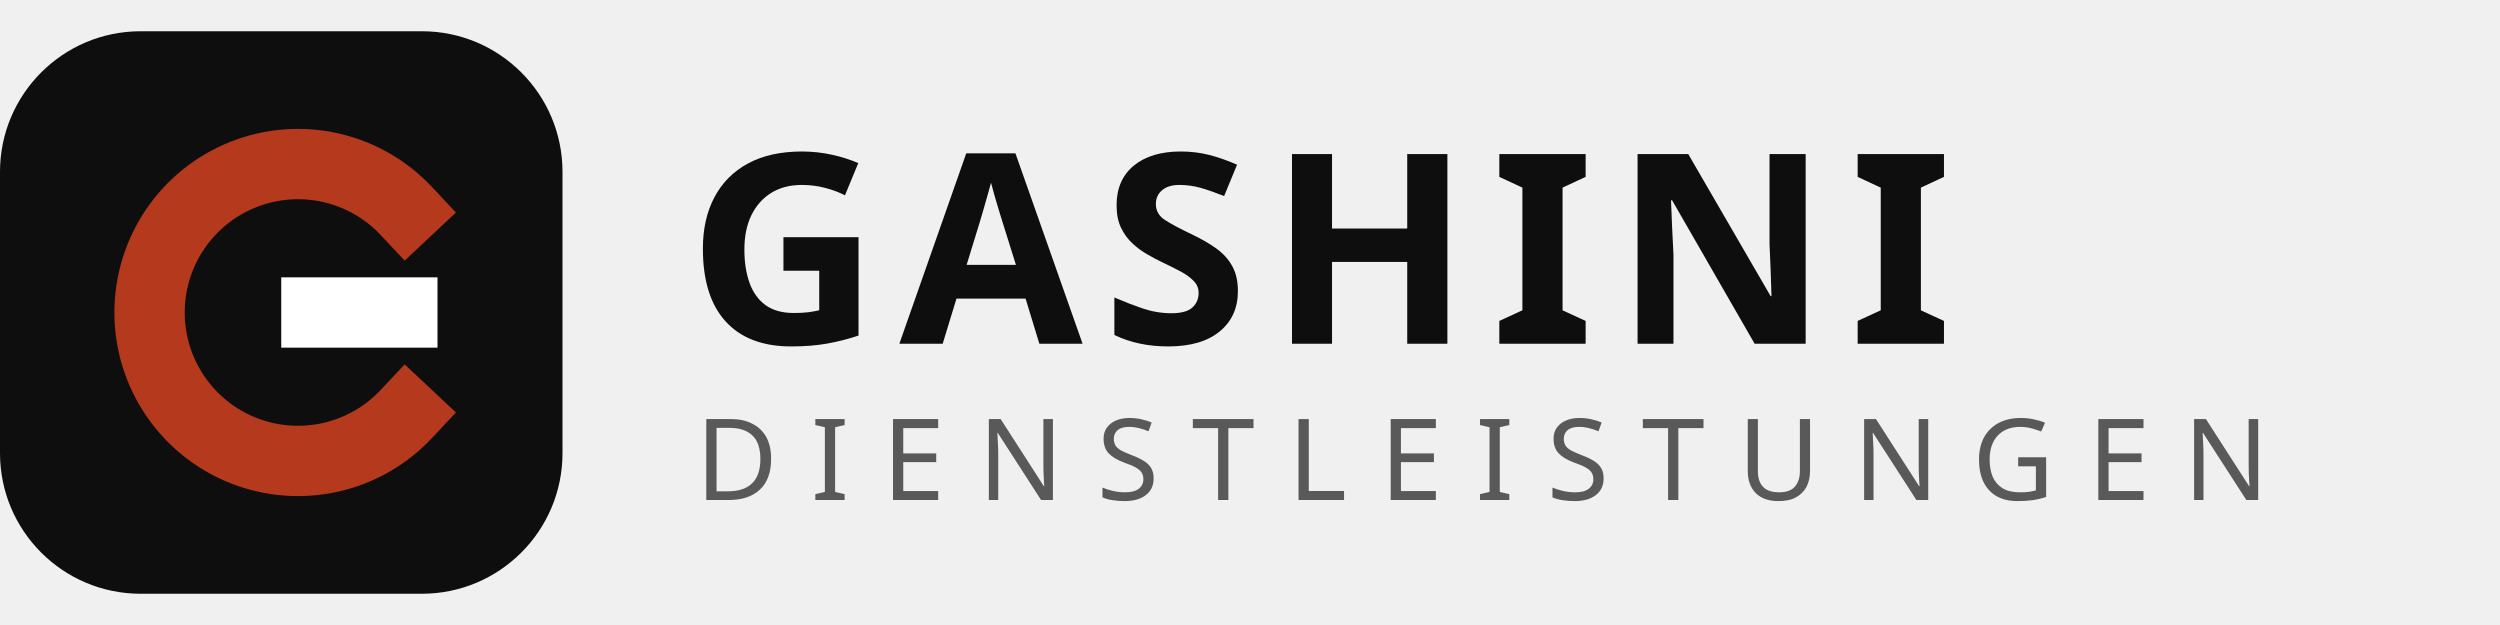
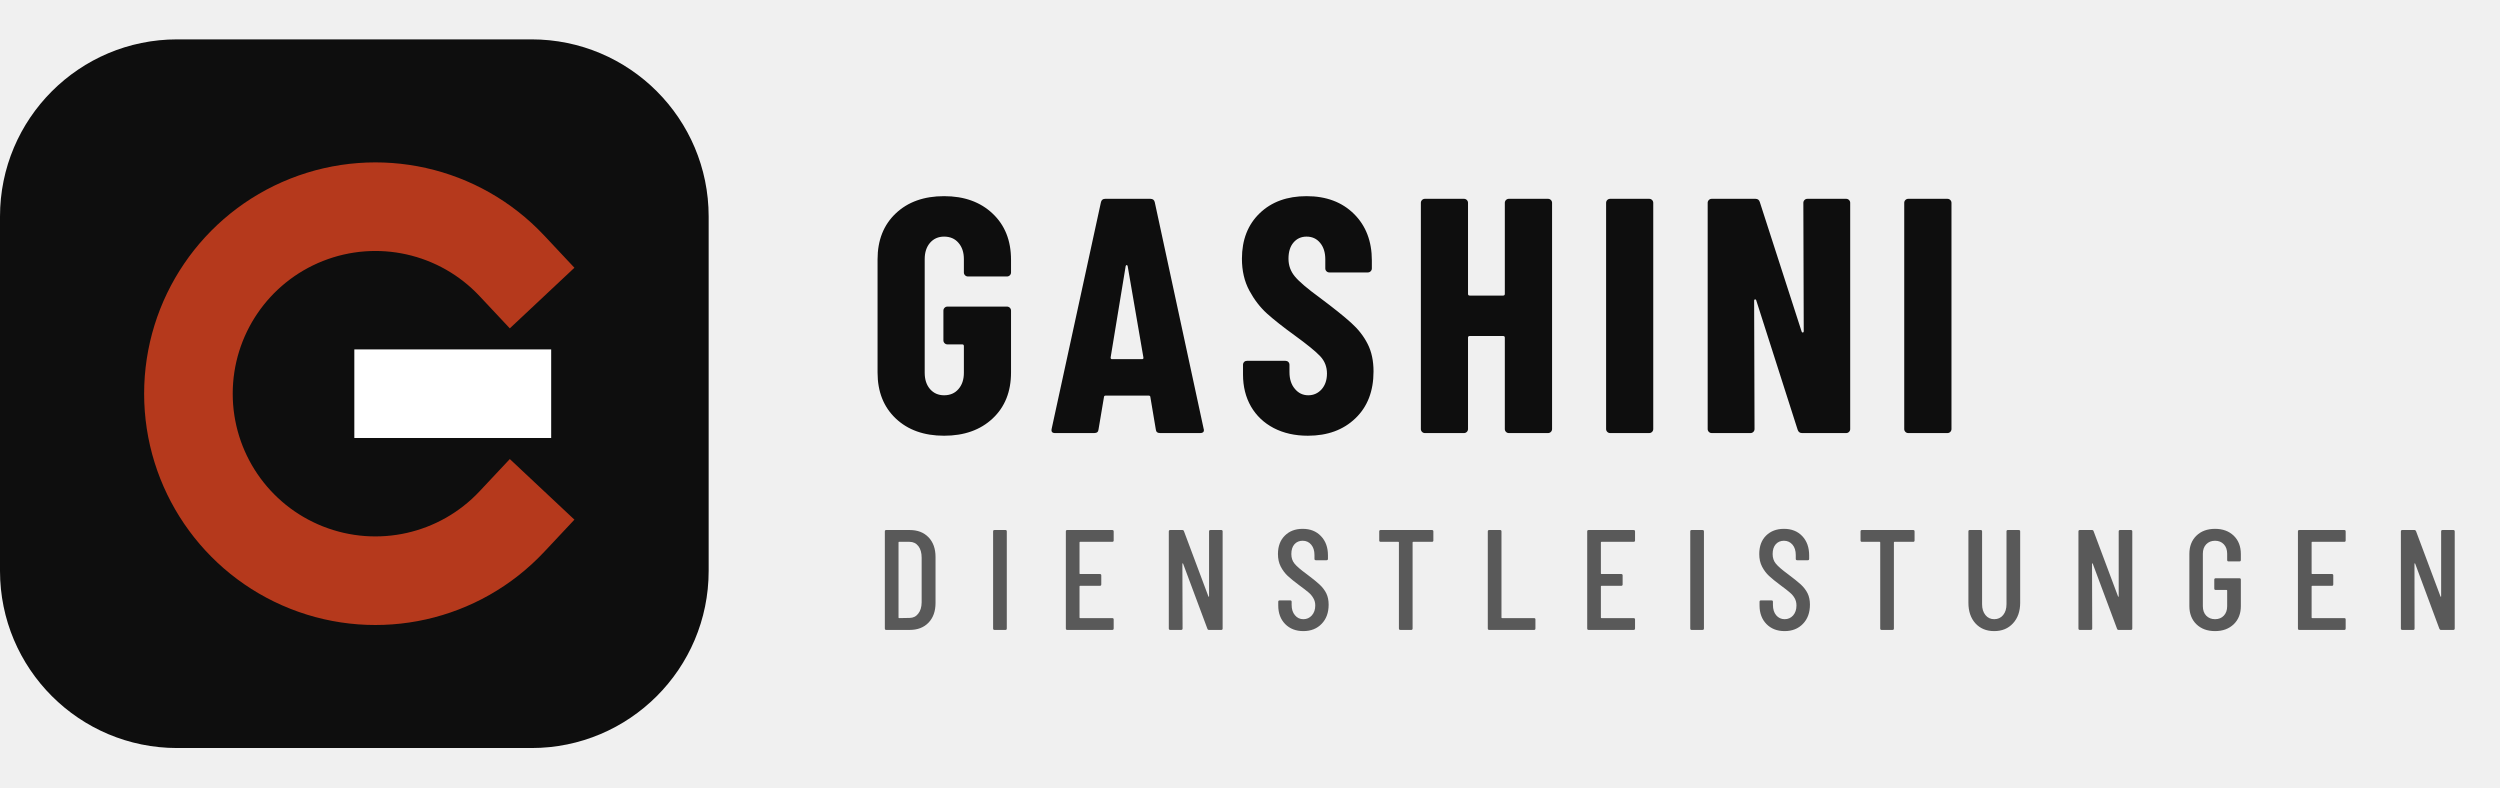
- <svg xmlns="http://www.w3.org/2000/svg" viewBox="0 0 320 80" width="320" height="80" role="img" aria-label="Gashini Dienstleistungen">
-   <g>
-     <rect x="0" y="4" width="72" height="72" rx="18" fill="#0E0E0E" />
-     <path d="M52 27a19 19 0 1 0 0 26" fill="none" stroke="#B5391C" stroke-width="9" stroke-linecap="square" />
-     <rect x="36" y="35.5" width="20" height="9" fill="#FFFFFF" />
-   </g>
-   <g fill="#0E0E0E" font-family="Barlow Condensed, Oswald, Arial Narrow, sans-serif">
-     <text x="88" y="44" font-size="34" font-weight="700" letter-spacing="2.5">GASHINI</text>
-     <text x="89" y="64" font-size="14.5" font-weight="500" letter-spacing="4.2" fill="#595959">DIENSTLEISTUNGEN</text>
-   </g>
+ <svg xmlns="http://www.w3.org/2000/svg" viewBox="0 0 254 80" width="254" height="80" role="img" aria-label="Gashini Dienstleistungen">
+   <rect x="0" y="4" width="72" height="72" rx="18" fill="#0E0E0E" />
+   <path d="M52 27a19 19 0 1 0 0 26" fill="none" stroke="#B5391C" stroke-width="9" stroke-linecap="square" />
+   <rect x="36" y="35.5" width="20" height="9" fill="#FFFFFF" />
+   <path fill="#0E0E0E" d="M89.16 37.85V26.35Q89.16 23.43 91.01 21.68Q92.86 19.93 95.92 19.93Q98.98 19.93 100.85 21.7Q102.72 23.46 102.72 26.39V27.68Q102.72 27.85 102.6 27.97Q102.48 28.09 102.31 28.09H98.34Q98.17 28.09 98.05 27.97Q97.93 27.85 97.93 27.68V26.32Q97.93 25.3 97.38 24.67Q96.84 24.04 95.92 24.04Q95.04 24.04 94.49 24.67Q93.95 25.3 93.95 26.32V37.88Q93.95 38.9 94.49 39.53Q95.04 40.16 95.92 40.16Q96.84 40.16 97.38 39.53Q97.93 38.9 97.93 37.88V35.16Q97.93 34.99 97.76 34.99H96.26Q96.09 34.99 95.97 34.87Q95.85 34.75 95.85 34.58V31.56Q95.85 31.39 95.97 31.27Q96.09 31.15 96.26 31.15H102.31Q102.48 31.15 102.6 31.27Q102.72 31.39 102.72 31.56V37.85Q102.72 40.77 100.85 42.52Q98.98 44.27 95.92 44.27Q92.86 44.27 91.01 42.52Q89.16 40.77 89.16 37.85ZM117.43 43.63 116.88 40.36Q116.88 40.19 116.68 40.19H112.36Q112.16 40.19 112.16 40.36L111.61 43.63Q111.58 44 111.17 44H107.19Q106.75 44 106.85 43.56L111.85 20.57Q111.92 20.2 112.29 20.2H116.88Q117.26 20.2 117.33 20.57L122.29 43.56L122.32 43.69Q122.32 44 121.95 44H117.87Q117.46 44 117.43 43.63ZM112.97 36.49H116.03Q116.2 36.49 116.17 36.32L114.57 27.03Q114.54 26.93 114.47 26.93Q114.4 26.93 114.37 27.03L112.84 36.32Q112.84 36.49 112.97 36.49ZM126.29 38.05V37.06Q126.29 36.89 126.41 36.77Q126.52 36.66 126.69 36.66H130.6Q130.77 36.66 130.89 36.77Q131.01 36.89 131.01 37.06V37.81Q131.01 38.87 131.56 39.51Q132.1 40.16 132.92 40.16Q133.73 40.16 134.28 39.55Q134.82 38.93 134.82 37.95Q134.82 36.93 134.14 36.2Q133.46 35.47 131.49 34.04Q129.79 32.81 128.73 31.86Q127.68 30.91 126.93 29.52Q126.18 28.12 126.18 26.29Q126.18 23.4 127.99 21.66Q129.79 19.93 132.75 19.93Q135.74 19.93 137.56 21.73Q139.38 23.53 139.38 26.46V27.27Q139.38 27.44 139.26 27.56Q139.14 27.68 138.97 27.68H135.06Q134.89 27.68 134.77 27.56Q134.65 27.44 134.65 27.27V26.35Q134.65 25.3 134.12 24.67Q133.6 24.04 132.75 24.04Q131.93 24.04 131.42 24.64Q130.91 25.23 130.91 26.29Q130.91 27.31 131.56 28.09Q132.2 28.87 134.11 30.26Q136.21 31.83 137.28 32.8Q138.36 33.77 138.95 34.94Q139.55 36.11 139.55 37.74Q139.55 40.74 137.71 42.5Q135.87 44.27 132.88 44.27Q130.91 44.27 129.41 43.49Q127.92 42.71 127.1 41.3Q126.29 39.89 126.29 38.05ZM153.3 20.2H157.28Q157.45 20.2 157.57 20.32Q157.69 20.44 157.69 20.61V43.59Q157.69 43.76 157.57 43.88Q157.45 44 157.28 44H153.3Q153.13 44 153.01 43.88Q152.89 43.76 152.89 43.59V34.31Q152.89 34.14 152.72 34.14H149.32Q149.15 34.14 149.15 34.31V43.59Q149.15 43.76 149.03 43.88Q148.91 44 148.74 44H144.77Q144.6 44 144.48 43.88Q144.36 43.76 144.36 43.59V20.61Q144.36 20.44 144.48 20.32Q144.6 20.2 144.77 20.2H148.74Q148.91 20.2 149.03 20.32Q149.15 20.44 149.15 20.61V29.86Q149.15 30.03 149.32 30.03H152.72Q152.89 30.03 152.89 29.86V20.61Q152.89 20.44 153.01 20.32Q153.13 20.2 153.3 20.2ZM163.18 43.59V20.61Q163.18 20.44 163.3 20.32Q163.42 20.2 163.59 20.2H167.56Q167.73 20.2 167.85 20.32Q167.97 20.44 167.97 20.61V43.59Q167.97 43.76 167.85 43.88Q167.73 44 167.56 44H163.59Q163.42 44 163.3 43.88Q163.18 43.76 163.18 43.59ZM183.63 20.2H187.57Q187.74 20.2 187.86 20.32Q187.98 20.44 187.98 20.61V43.59Q187.98 43.76 187.86 43.88Q187.74 44 187.57 44H183.09Q182.75 44 182.64 43.66L178.43 30.5Q178.39 30.4 178.31 30.42Q178.22 30.43 178.22 30.54L178.26 43.59Q178.26 43.76 178.14 43.88Q178.02 44 177.85 44H173.91Q173.74 44 173.62 43.88Q173.5 43.76 173.5 43.59V20.61Q173.5 20.44 173.62 20.32Q173.74 20.2 173.91 20.2H178.36Q178.7 20.2 178.8 20.54L183.05 33.7Q183.09 33.8 183.17 33.78Q183.26 33.77 183.26 33.66L183.22 20.61Q183.22 20.44 183.34 20.32Q183.46 20.2 183.63 20.2ZM193.47 43.59V20.61Q193.47 20.44 193.59 20.32Q193.71 20.2 193.88 20.2H197.86Q198.03 20.2 198.15 20.32Q198.27 20.44 198.27 20.61V43.59Q198.27 43.76 198.15 43.88Q198.03 44 197.86 44H193.88Q193.71 44 193.59 43.88Q193.47 43.76 193.47 43.59Z" />
+   <path fill="#595959" d="M89.9 63.85V53.99Q89.9 53.85 90.04 53.85H92.42Q93.63 53.85 94.34 54.59Q95.05 55.33 95.05 56.59V61.26Q95.05 62.52 94.34 63.26Q93.63 64 92.42 64H90.04Q89.9 64 89.9 63.85ZM91.35 62.8 92.41 62.78Q92.96 62.78 93.29 62.35Q93.63 61.93 93.64 61.19V56.66Q93.64 55.92 93.31 55.49Q92.97 55.05 92.41 55.05H91.35Q91.29 55.05 91.29 55.11V62.74Q91.29 62.8 91.35 62.8ZM100.9 63.85V53.99Q100.9 53.85 101.04 53.85H102.15Q102.29 53.85 102.29 53.99V63.85Q102.29 64 102.15 64H101.04Q100.9 64 100.9 63.85ZM113 55.05H109.74Q109.68 55.05 109.68 55.11V58.26Q109.68 58.32 109.74 58.32H111.74Q111.89 58.32 111.89 58.46V59.37Q111.89 59.52 111.74 59.52H109.74Q109.68 59.52 109.68 59.58V62.74Q109.68 62.8 109.74 62.8H113Q113.15 62.8 113.15 62.94V63.85Q113.15 64 113 64H108.43Q108.29 64 108.29 63.85V53.99Q108.29 53.85 108.43 53.85H113Q113.15 53.85 113.15 53.99V54.91Q113.15 55.05 113 55.05ZM122.99 53.85H124.08Q124.22 53.85 124.22 53.99V63.85Q124.22 64 124.08 64H122.83Q122.71 64 122.67 63.88L120.2 57.26Q120.19 57.23 120.16 57.24Q120.13 57.24 120.13 57.27L120.15 63.85Q120.15 64 120 64H118.9Q118.75 64 118.75 63.85V53.99Q118.75 53.85 118.9 53.85H120.13Q120.25 53.85 120.29 53.97L122.77 60.59Q122.78 60.64 122.81 60.63Q122.84 60.62 122.84 60.58V53.99Q122.84 53.85 122.99 53.85ZM129.87 61.52V61.14Q129.87 61 130.02 61H131.09Q131.23 61 131.23 61.14V61.45Q131.23 62.12 131.57 62.51Q131.9 62.91 132.42 62.91Q132.94 62.91 133.28 62.53Q133.63 62.14 133.63 61.52Q133.63 61.1 133.44 60.78Q133.26 60.46 132.97 60.21Q132.67 59.95 132 59.46Q131.26 58.91 130.84 58.52Q130.42 58.13 130.13 57.58Q129.84 57.03 129.84 56.29Q129.84 55.11 130.54 54.42Q131.23 53.73 132.35 53.73Q133.51 53.73 134.21 54.47Q134.92 55.21 134.92 56.42V56.78Q134.92 56.92 134.77 56.92H133.7Q133.55 56.92 133.55 56.78V56.39Q133.55 55.73 133.22 55.34Q132.89 54.94 132.35 54.94Q131.84 54.94 131.52 55.29Q131.2 55.65 131.2 56.29Q131.2 56.87 131.52 57.26Q131.84 57.66 132.76 58.33Q133.63 58.98 134.07 59.39Q134.51 59.8 134.75 60.28Q134.99 60.77 134.99 61.43Q134.99 62.65 134.28 63.38Q133.57 64.12 132.42 64.12Q131.28 64.12 130.57 63.4Q129.87 62.68 129.87 61.52ZM145.63 53.99V54.91Q145.63 55.05 145.48 55.05H143.58Q143.52 55.05 143.52 55.11V63.85Q143.52 64 143.38 64H142.28Q142.13 64 142.13 63.85V55.11Q142.13 55.05 142.07 55.05H140.28Q140.13 55.05 140.13 54.91V53.99Q140.13 53.85 140.28 53.85H145.48Q145.63 53.85 145.63 53.99ZM151.16 63.85V53.99Q151.16 53.85 151.31 53.85H152.41Q152.55 53.85 152.55 53.99V62.74Q152.55 62.8 152.61 62.8H155.86Q156 62.8 156 62.94V63.85Q156 64 155.86 64H151.31Q151.16 64 151.16 63.85ZM165.97 55.05H162.71Q162.65 55.05 162.65 55.11V58.26Q162.65 58.32 162.71 58.32H164.71Q164.86 58.32 164.86 58.46V59.37Q164.86 59.52 164.71 59.52H162.71Q162.65 59.52 162.65 59.58V62.74Q162.65 62.8 162.71 62.8H165.97Q166.12 62.8 166.12 62.94V63.85Q166.12 64 165.97 64H161.41Q161.26 64 161.26 63.85V53.99Q161.26 53.85 161.41 53.85H165.97Q166.12 53.85 166.12 53.99V54.91Q166.12 55.05 165.97 55.05ZM171.73 63.85V53.99Q171.73 53.85 171.87 53.85H172.97Q173.12 53.85 173.12 53.99V63.85Q173.12 64 172.97 64H171.87Q171.73 64 171.73 63.85ZM178.77 61.52V61.14Q178.77 61 178.91 61H179.99Q180.13 61 180.13 61.14V61.45Q180.13 62.12 180.46 62.51Q180.8 62.91 181.32 62.91Q181.84 62.91 182.18 62.53Q182.52 62.14 182.52 61.52Q182.52 61.1 182.34 60.78Q182.16 60.46 181.86 60.21Q181.57 59.95 180.9 59.46Q180.16 58.91 179.74 58.52Q179.32 58.13 179.03 57.58Q178.74 57.03 178.74 56.29Q178.74 55.11 179.43 54.42Q180.13 53.73 181.25 53.73Q182.41 53.73 183.11 54.47Q183.81 55.21 183.81 56.42V56.78Q183.81 56.92 183.67 56.92H182.6Q182.45 56.92 182.45 56.78V56.39Q182.45 55.73 182.12 55.34Q181.78 54.94 181.25 54.94Q180.74 54.94 180.42 55.29Q180.1 55.65 180.1 56.29Q180.1 56.87 180.42 57.26Q180.74 57.66 181.65 58.33Q182.52 58.98 182.97 59.39Q183.41 59.8 183.65 60.28Q183.89 60.77 183.89 61.43Q183.89 62.65 183.18 63.38Q182.47 64.12 181.32 64.12Q180.17 64.12 179.47 63.4Q178.77 62.68 178.77 61.52ZM194.52 53.99V54.91Q194.52 55.05 194.38 55.05H192.48Q192.42 55.05 192.42 55.11V63.85Q192.42 64 192.28 64H191.17Q191.03 64 191.03 63.85V55.11Q191.03 55.05 190.97 55.05H189.17Q189.03 55.05 189.03 54.91V53.99Q189.03 53.85 189.17 53.85H194.38Q194.52 53.85 194.52 53.99ZM199.99 61.24V53.99Q199.99 53.85 200.13 53.85H201.23Q201.38 53.85 201.38 53.99V61.39Q201.38 62.07 201.72 62.49Q202.06 62.91 202.61 62.91Q203.18 62.91 203.52 62.49Q203.86 62.07 203.86 61.39V53.99Q203.86 53.85 204 53.85H205.1Q205.25 53.85 205.25 53.99V61.24Q205.25 62.54 204.52 63.33Q203.8 64.12 202.61 64.12Q201.42 64.12 200.7 63.33Q199.99 62.54 199.99 61.24ZM215.41 53.85H216.5Q216.64 53.85 216.64 53.99V63.85Q216.64 64 216.5 64H215.25Q215.13 64 215.09 63.88L212.62 57.26Q212.61 57.23 212.58 57.24Q212.55 57.24 212.55 57.27L212.57 63.85Q212.57 64 212.42 64H211.32Q211.17 64 211.17 63.85V53.99Q211.17 53.85 211.32 53.85H212.55Q212.67 53.85 212.71 53.97L215.19 60.59Q215.21 60.64 215.23 60.63Q215.26 60.62 215.26 60.58V53.99Q215.26 53.85 215.41 53.85ZM222.44 61.58V56.27Q222.44 55.13 223.15 54.43Q223.87 53.73 225.05 53.73Q226.22 53.73 226.95 54.43Q227.67 55.13 227.67 56.29V56.89Q227.67 57.04 227.53 57.04H226.42Q226.28 57.04 226.28 56.89V56.26Q226.28 55.66 225.94 55.3Q225.6 54.94 225.05 54.94Q224.5 54.94 224.15 55.3Q223.81 55.66 223.81 56.26V61.59Q223.81 62.19 224.15 62.55Q224.5 62.91 225.05 62.91Q225.6 62.91 225.94 62.55Q226.28 62.19 226.28 61.59V60Q226.28 59.94 226.22 59.94H225.12Q224.97 59.94 224.97 59.8V58.9Q224.97 58.75 225.12 58.75H227.53Q227.67 58.75 227.67 58.9V61.58Q227.67 62.72 226.95 63.42Q226.22 64.12 225.05 64.12Q223.87 64.12 223.15 63.42Q222.44 62.72 222.44 61.58ZM238.18 55.05H234.92Q234.86 55.05 234.86 55.11V58.26Q234.86 58.32 234.92 58.32H236.92Q237.06 58.32 237.06 58.46V59.37Q237.06 59.52 236.92 59.52H234.92Q234.86 59.52 234.86 59.58V62.74Q234.86 62.8 234.92 62.8H238.18Q238.32 62.8 238.32 62.94V63.85Q238.32 64 238.18 64H233.61Q233.47 64 233.47 63.85V53.99Q233.47 53.85 233.61 53.85H238.18Q238.32 53.85 238.32 53.99V54.91Q238.32 55.05 238.18 55.05ZM248.16 53.85H249.25Q249.4 53.85 249.4 53.99V63.85Q249.4 64 249.25 64H248Q247.89 64 247.84 63.88L245.38 57.26Q245.37 57.23 245.34 57.24Q245.31 57.24 245.31 57.27L245.32 63.85Q245.32 64 245.18 64H244.08Q243.93 64 243.93 63.85V53.99Q243.93 53.85 244.08 53.85H245.31Q245.42 53.85 245.47 53.97L247.95 60.59Q247.96 60.64 247.99 60.63Q248.02 60.62 248.02 60.58V53.99Q248.02 53.85 248.16 53.85Z" />
</svg>
